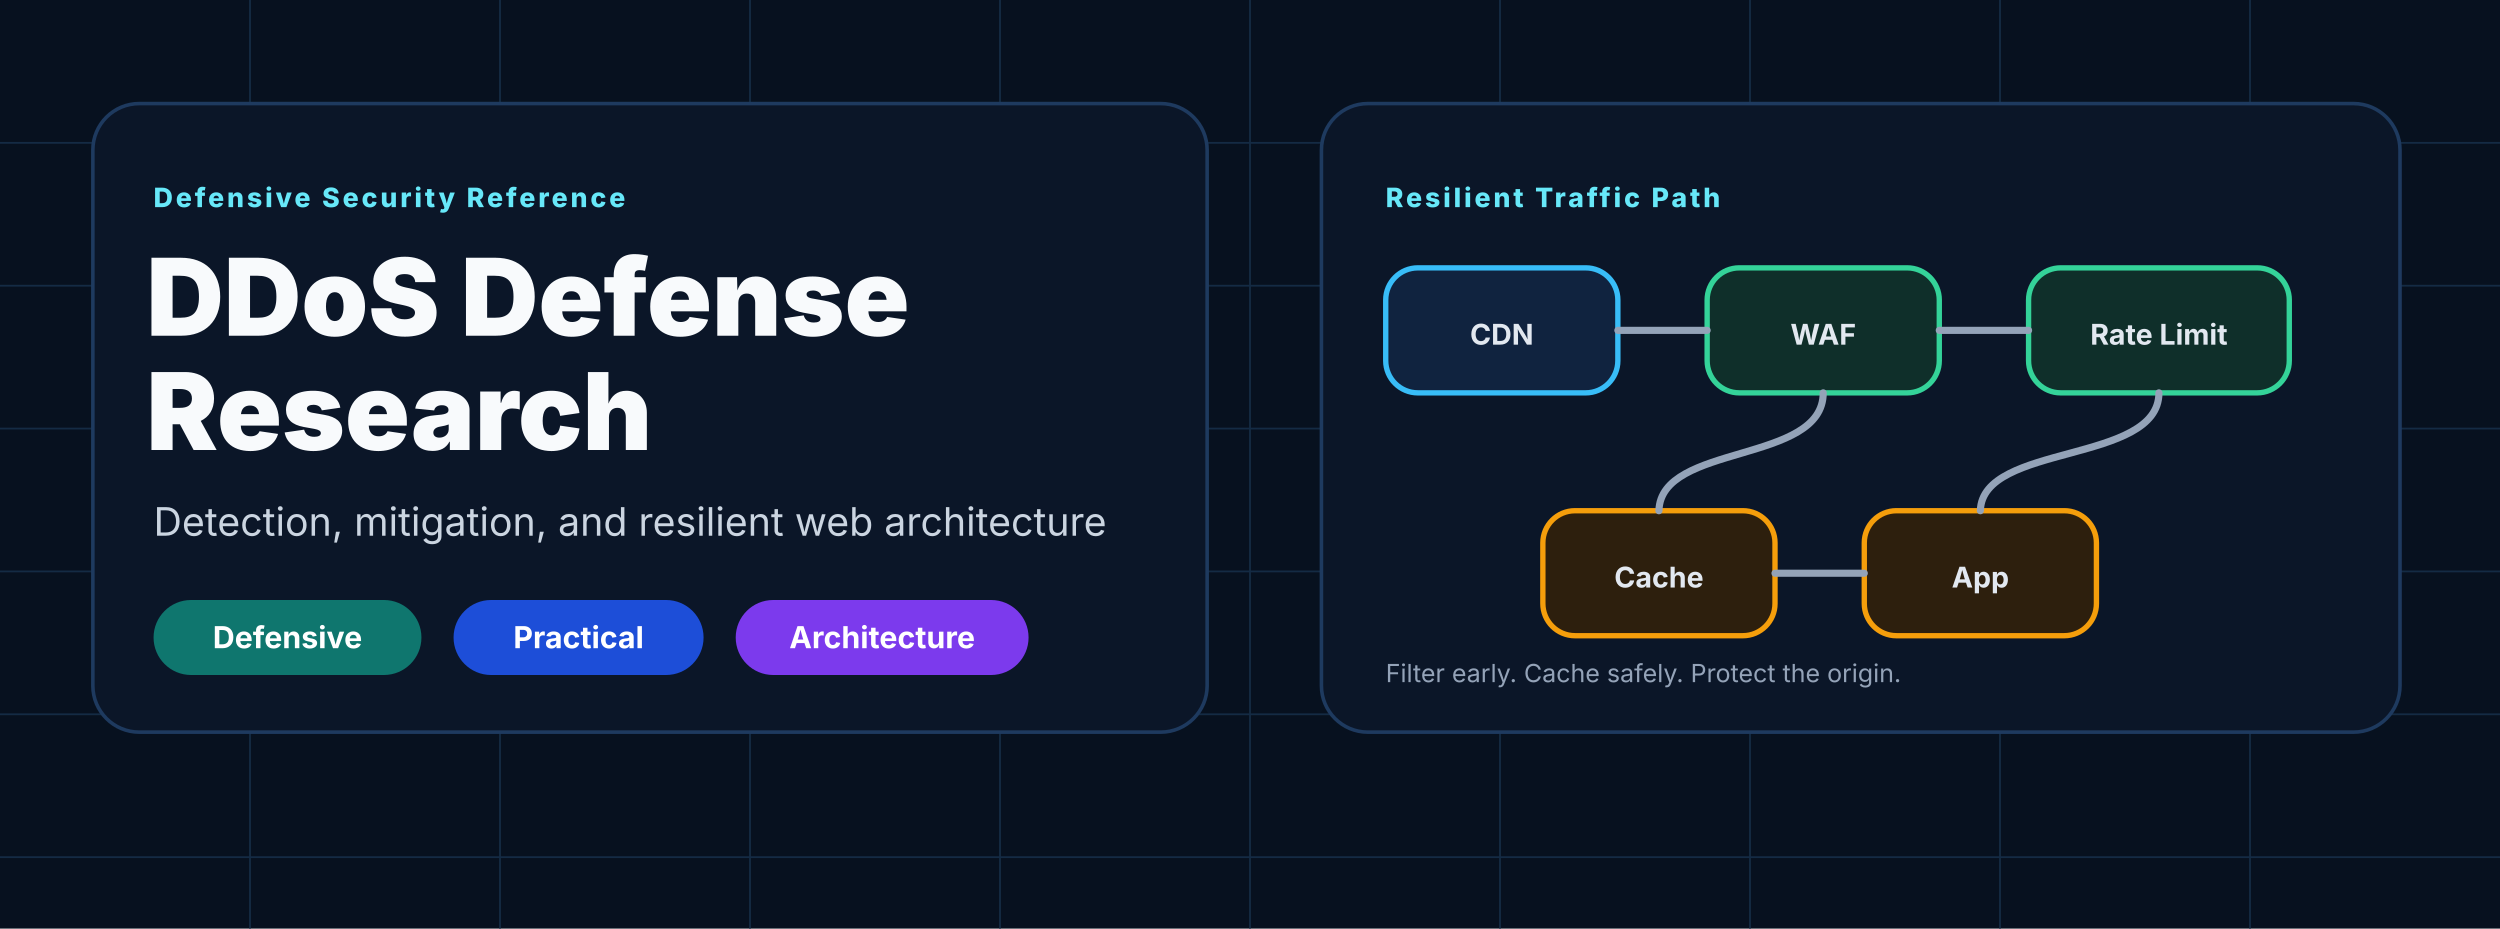
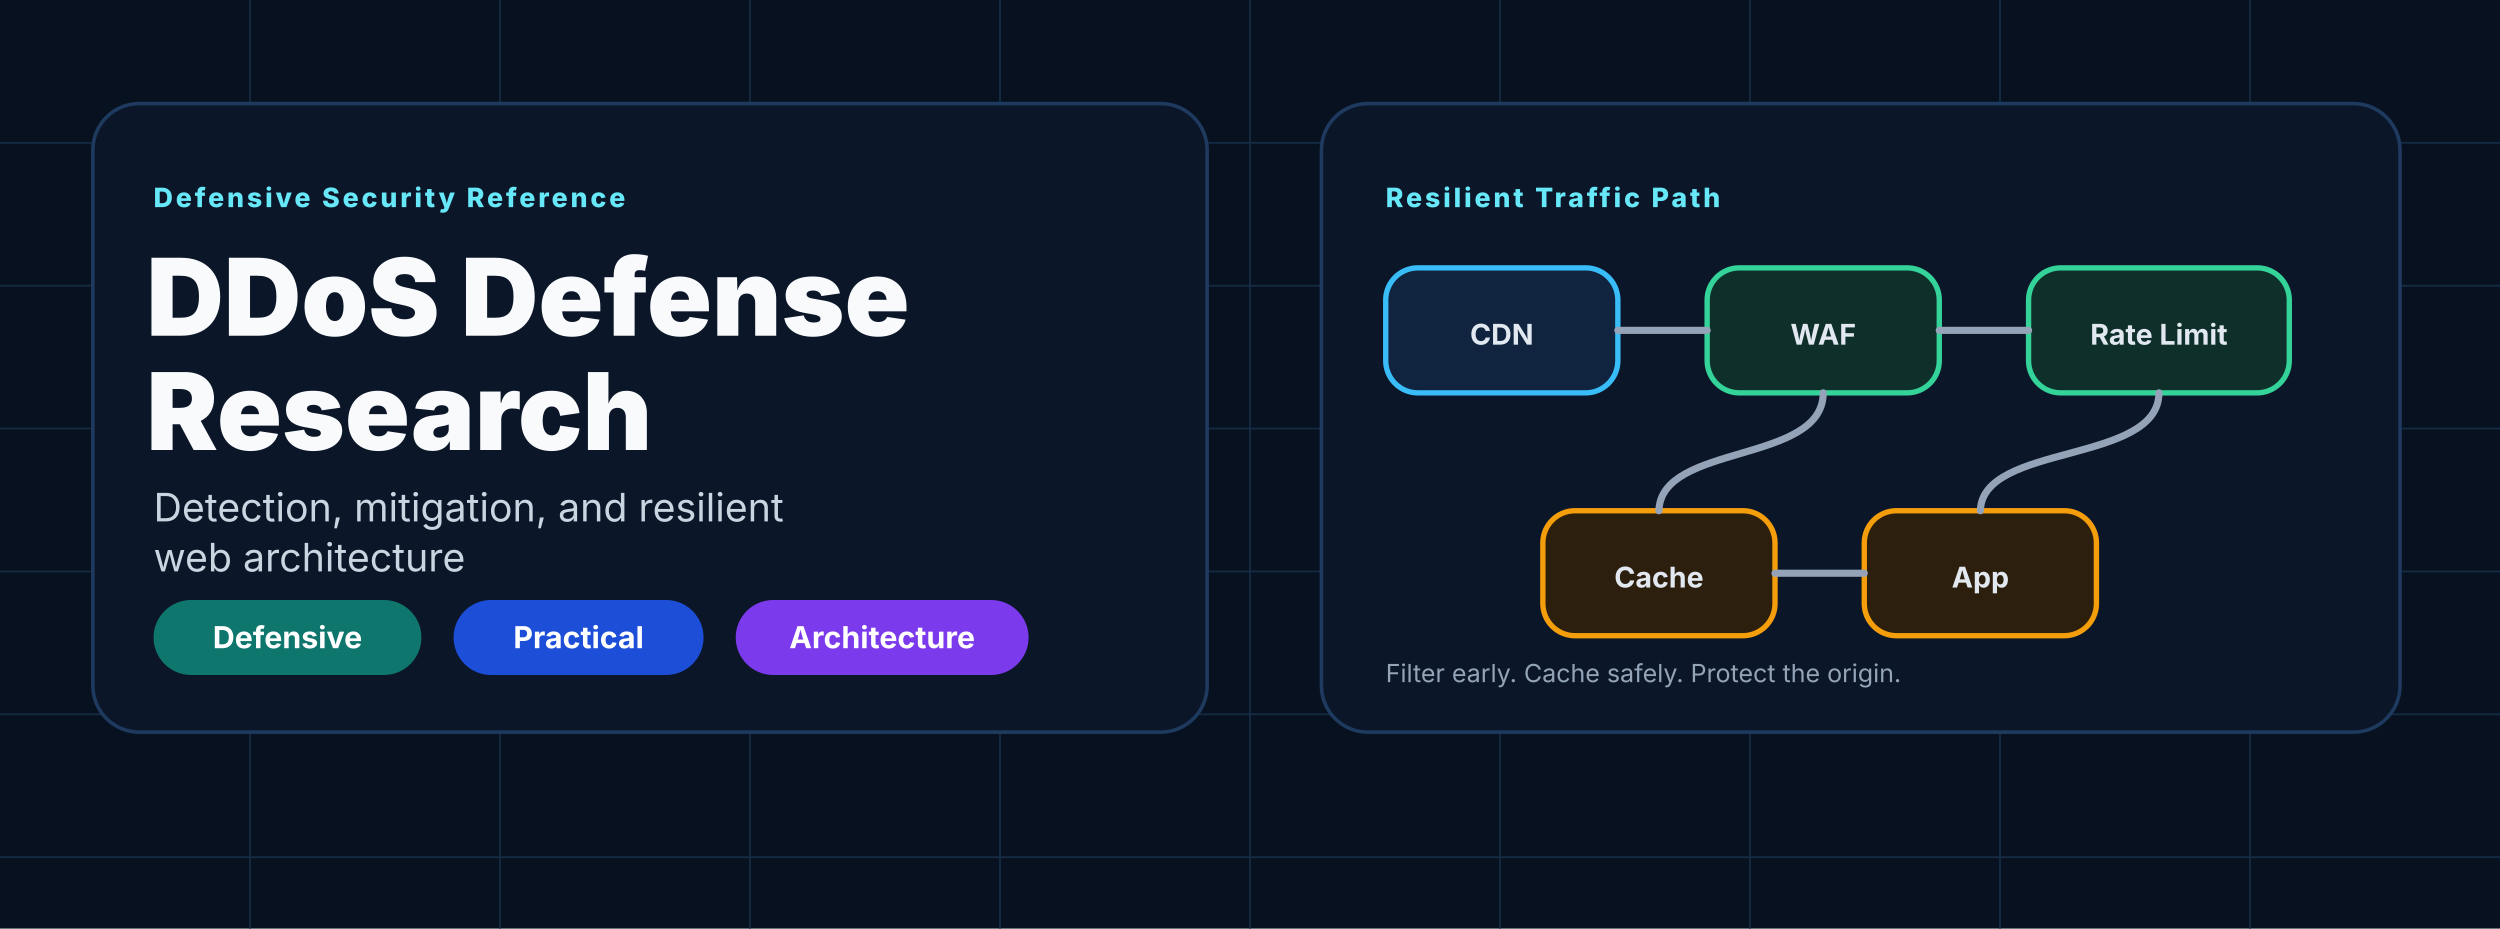
<svg xmlns="http://www.w3.org/2000/svg" width="1400" height="520" viewBox="0 0 1400 520" role="img" aria-labelledby="title desc">
  <defs>
    <style>
      .bg{fill:#07111f}.grid{stroke:#142b44;stroke-width:1}.panel{fill:#0b1628;stroke:#1e3a5f;stroke-width:2;rx:26}.title{font-family:"Segoe UI",Inter,system-ui,Arial,sans-serif;font-size:60px;font-weight:850;fill:#f8fafc;letter-spacing:0}.sub{font-family:"Segoe UI",Inter,system-ui,Arial,sans-serif;font-size:22px;fill:#cbd5e1}.eyebrow{font-family:"Segoe UI",Inter,system-ui,Arial,sans-serif;font-size:15px;font-weight:800;fill:#67e8f9;text-transform:uppercase;letter-spacing:1.6px}.pill{fill:#0f766e}.pill2{fill:#1d4ed8}.pill3{fill:#7c3aed}.ptext{font-family:"Segoe UI",Inter,system-ui,Arial,sans-serif;font-size:17px;font-weight:750;fill:#fff}.node{fill:#10233f;stroke:#38bdf8;stroke-width:3;rx:18}.safe{fill:#0f2f2a;stroke:#34d399}.warn{fill:#2d1f0d;stroke:#f59e0b}.line{stroke:#94a3b8;stroke-width:4;fill:none;stroke-linecap:round;stroke-linejoin:round}.small{font-family:"Segoe UI",Inter,system-ui,Arial,sans-serif;font-size:16px;font-weight:750;fill:#e2e8f0}.note{font-family:"Segoe UI",Inter,system-ui,Arial,sans-serif;font-size:14px;fill:#94a3b8}
    </style>
  </defs>
  <rect class="bg" width="1400" height="520" />
  <path class="grid" d="M0 80H1400M0 160H1400M0 240H1400M0 320H1400M0 400H1400M0 480H1400M140 0V520M280 0V520M420 0V520M560 0V520M700 0V520M840 0V520M980 0V520M1120 0V520M1260 0V520" />
  <rect x="52" y="58" width="624" height="352" class="panel" />
  <text x="86" y="116" class="eyebrow">Defensive Security Reference</text>
  <text x="82" y="188" class="title">DDoS Defense</text>
  <text x="82" y="252" class="title">Research</text>
-   <text x="86" y="300" class="sub">Detection, mitigation, and resilient web architecture</text>
+   <text x="86" y="292" class="sub">Detection, mitigation, and resilient</text>
+   <text x="86" y="320" class="sub">web architecture</text>
  <rect x="86" y="336" width="150" height="42" rx="21" class="pill" />
  <text x="161" y="363" text-anchor="middle" class="ptext">Defensive</text>
  <rect x="254" y="336" width="140" height="42" rx="21" class="pill2" />
  <text x="324" y="363" text-anchor="middle" class="ptext">Practical</text>
  <rect x="412" y="336" width="164" height="42" rx="21" class="pill3" />
  <text x="494" y="363" text-anchor="middle" class="ptext">Architecture</text>
  <rect x="740" y="58" width="604" height="352" class="panel" />
  <text x="776" y="116" class="eyebrow">Resilient Traffic Path</text>
  <rect x="776" y="150" width="130" height="70" class="node" />
  <text x="841" y="193" text-anchor="middle" class="small">CDN</text>
  <rect x="956" y="150" width="130" height="70" class="node safe" />
  <text x="1021" y="193" text-anchor="middle" class="small">WAF</text>
  <rect x="1136" y="150" width="146" height="70" class="node safe" />
  <text x="1209" y="193" text-anchor="middle" class="small">Rate Limit</text>
  <rect x="864" y="286" width="130" height="70" class="node warn" />
  <text x="929" y="329" text-anchor="middle" class="small">Cache</text>
  <rect x="1044" y="286" width="130" height="70" class="node warn" />
  <text x="1109" y="329" text-anchor="middle" class="small">App</text>
  <path class="line" d="M906 185H956M1086 185H1136M1209 220C1209 260 1110 248 1109 286M1021 220C1021 260 930 248 929 286M994 321H1044" />
  <text x="776" y="382" class="note">Filter early. Cache safely. Protect the origin.</text>
</svg>
